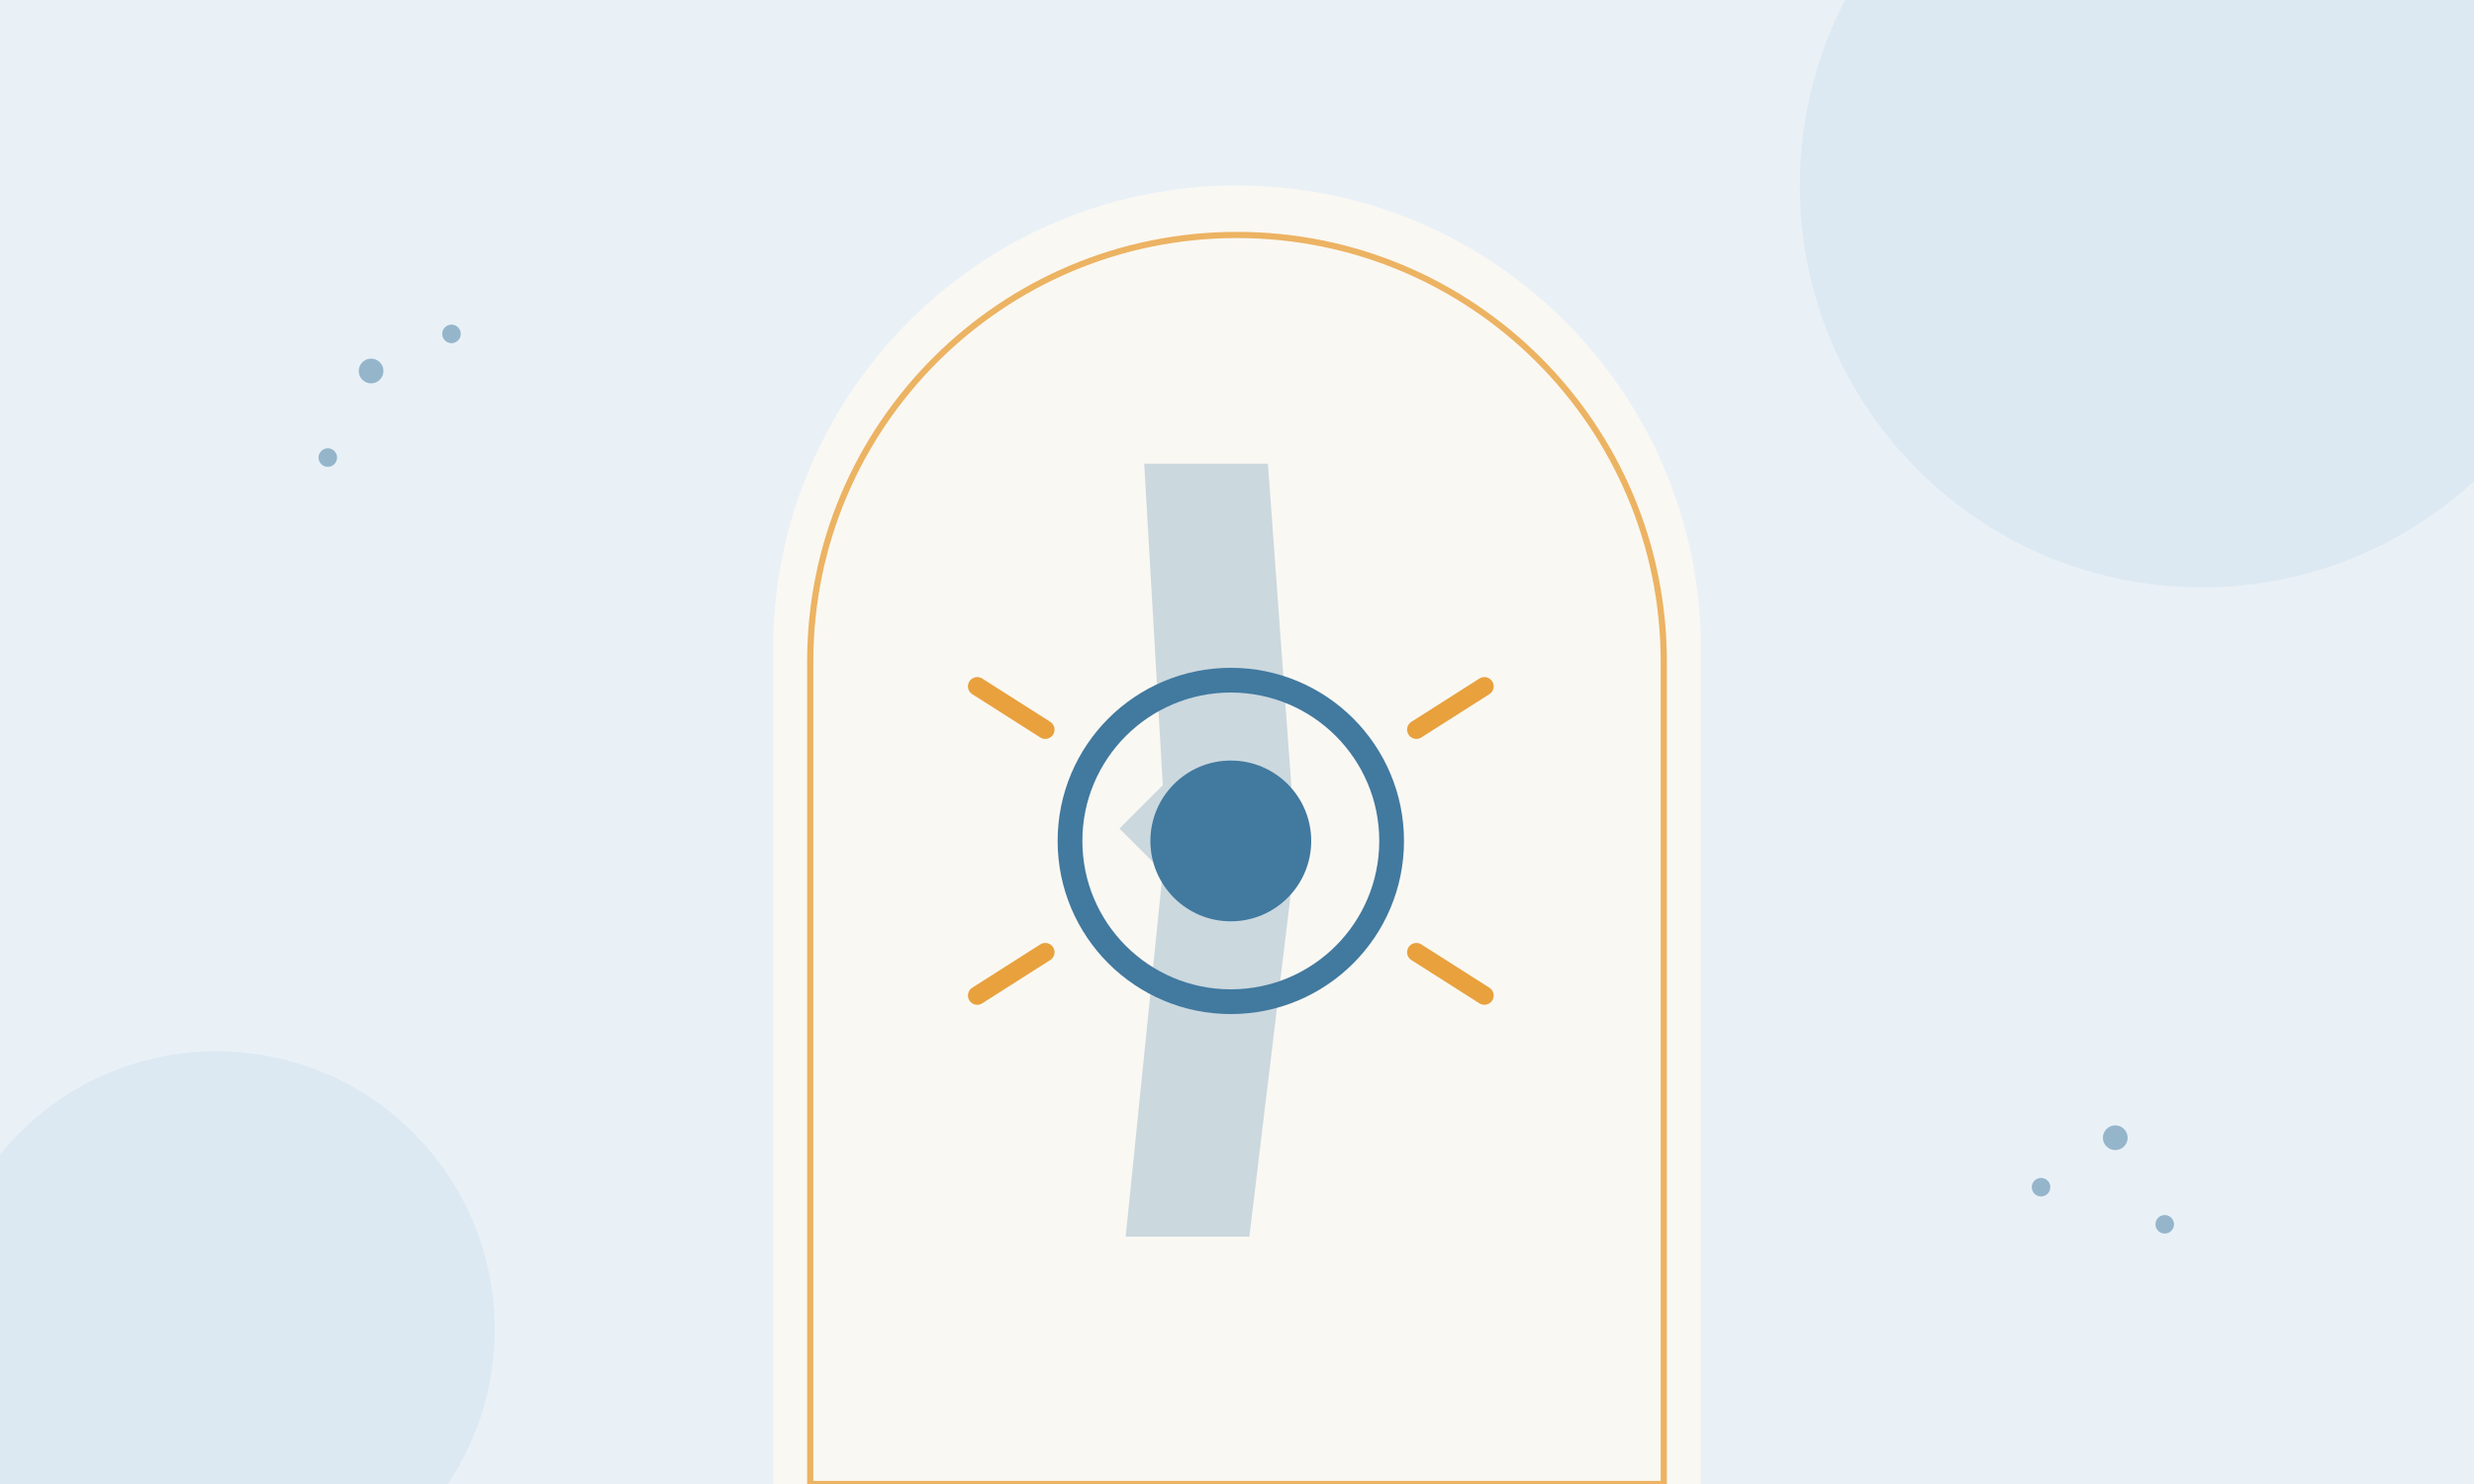
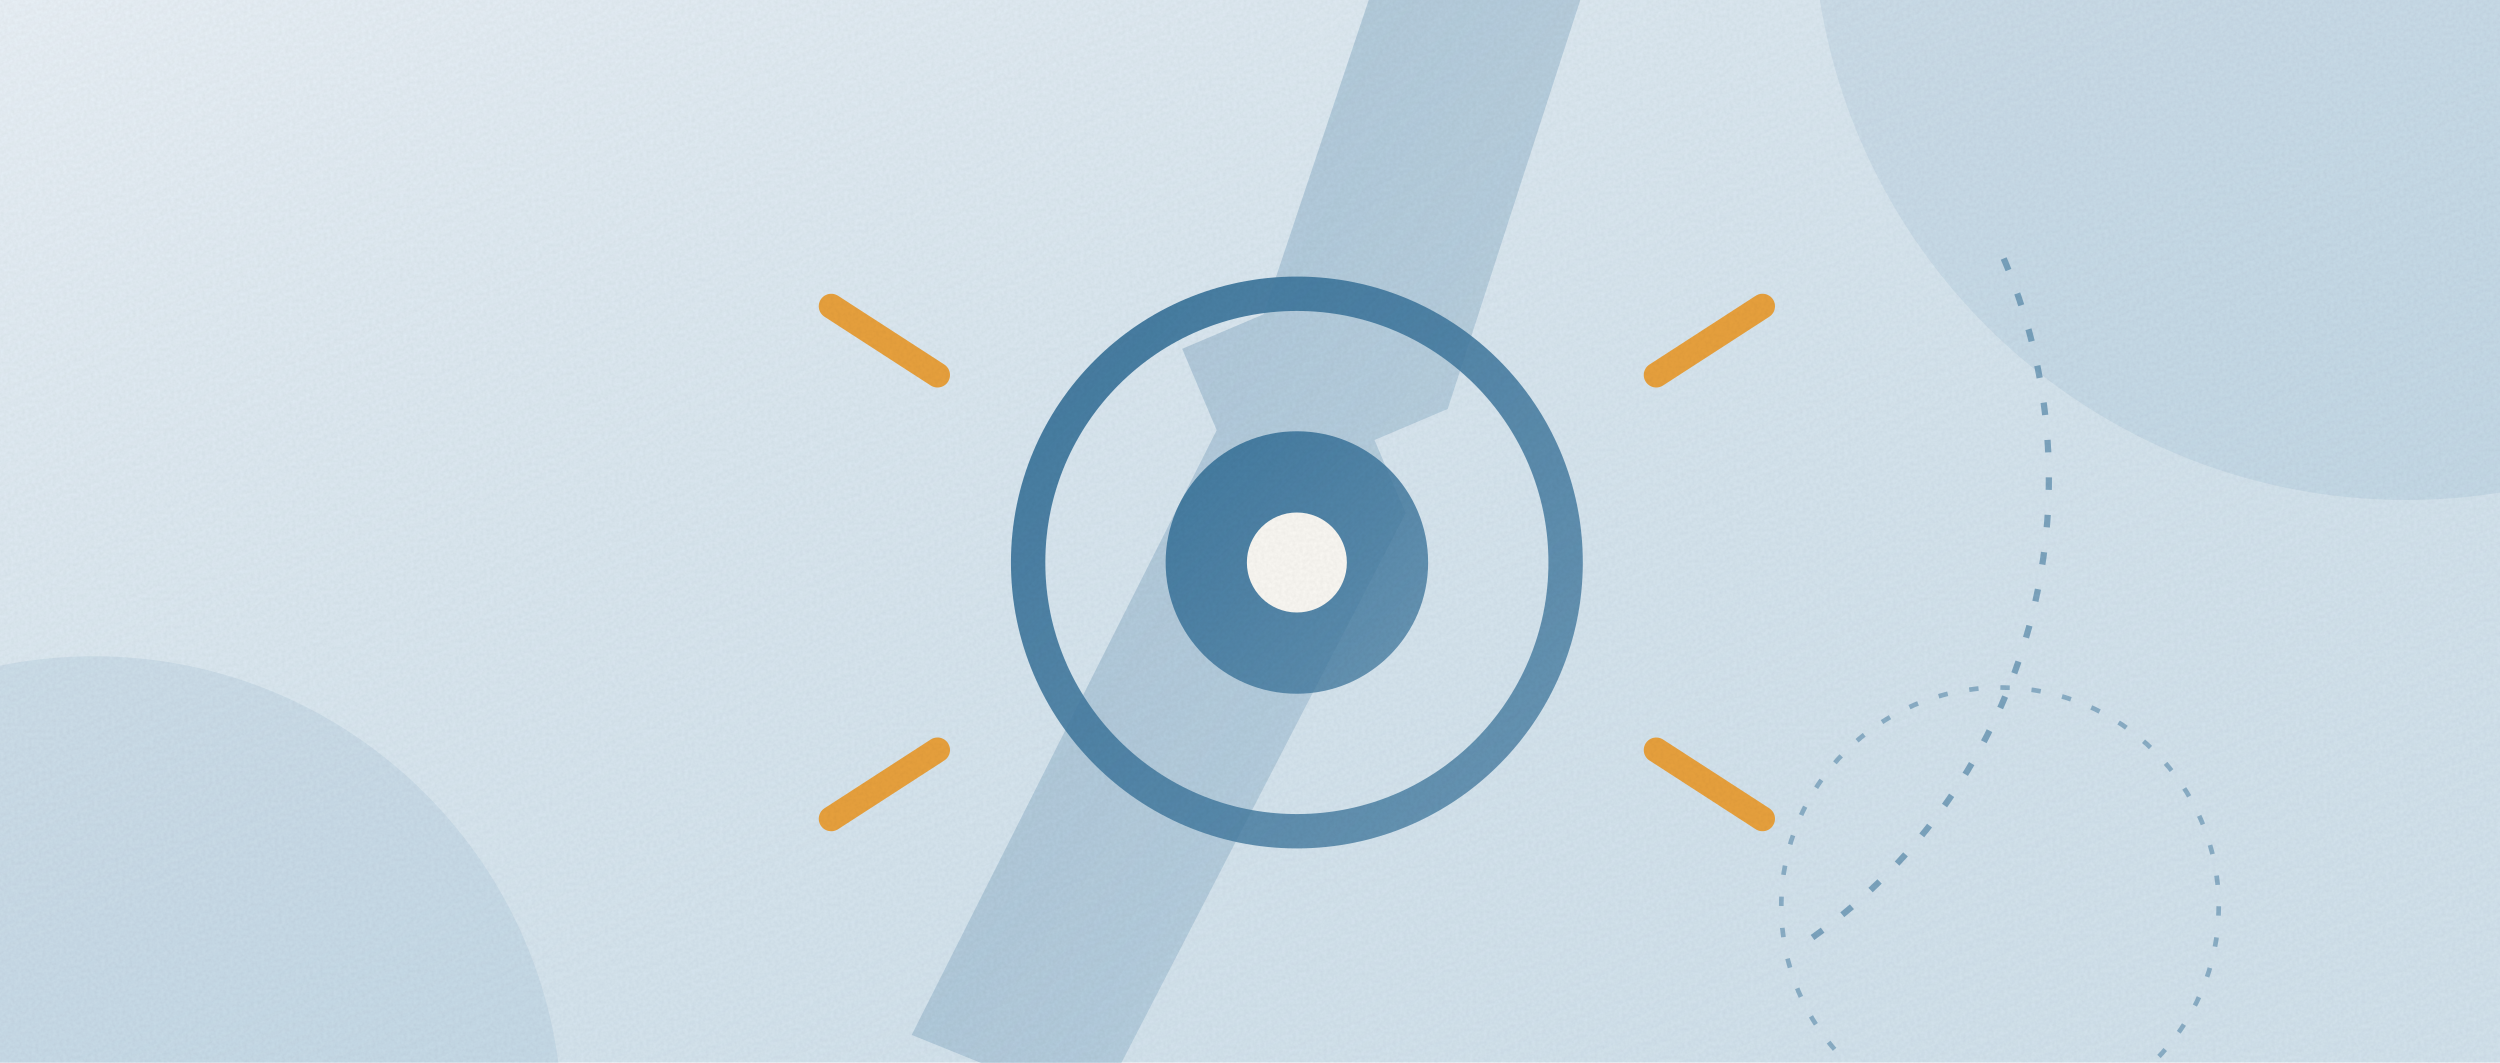
- <svg xmlns="http://www.w3.org/2000/svg" viewBox="0 0 800 480">
-   <rect width="800" height="480" fill="#E9F1F7" />
-   <circle cx="712" cy="60" r="130" fill="#41799F" opacity=".07" />
-   <circle cx="70" cy="430" r="90" fill="#41799F" opacity=".07" />
-   <path d="M250 480 L250 210 A150 150 0 0 1 550 210 L550 480 Z" fill="#FAF8F3" />
-   <path d="M262 480 L262 214 A138 138 0 0 1 538 214 L538 480 Z" fill="none" stroke="#E8A13D" stroke-width="2" opacity=".8" />
-   <g>
-     <path d="M370 150 l40 0 8 110 -12 12 12 12 -14 116 -40 0 12 -118 -14 -14 14 -14z" fill="#41799F" opacity=".25" />
-     <circle cx="398" cy="272" r="52" fill="none" stroke="#41799F" stroke-width="8" />
-     <circle cx="398" cy="272" r="26" fill="#41799F" />
-     <g stroke="#E8A13D" stroke-width="6" stroke-linecap="round">
-       <path d="M338 236 l-22 -14M338 308 l-22 14M458 236 l22 -14M458 308 l22 14" />
-     </g>
+ <svg xmlns="http://www.w3.org/2000/svg" viewBox="0 0 800 340">
+   <defs>
+     <linearGradient id="bg" x1="0" y1="0" x2="1" y2="1">
+       <stop offset="0" stop-color="#E9F1F7" />
+       <stop offset="1" stop-color="#AECBDE" stop-opacity=".55" />
+     </linearGradient>
+     <linearGradient id="mn" x1="0" y1="0" x2="1" y2="1">
+       <stop offset="0" stop-color="#41799F" />
+       <stop offset="1" stop-color="#41799F" stop-opacity=".72" />
+     </linearGradient>
+     <filter id="gr">
+       <feTurbulence type="fractalNoise" baseFrequency=".9" numOctaves="2" seed="7" stitchTiles="stitch" />
+       <feColorMatrix type="matrix" values="0 0 0 0 0  0 0 0 0 0  0 0 0 0 0  0 0 0 .05 0" />
+     </filter>
+   </defs>
+   <rect width="800" height="340" fill="url(#bg)" />
+   <circle cx="770" cy="-30" r="190" fill="#41799F" opacity=".10" />
+   <circle cx="30" cy="360" r="150" fill="#41799F" opacity=".10" />
+   <circle cx="640" cy="290" r="70" fill="none" stroke="#41799F" stroke-width="1.5" stroke-dasharray="3 7" opacity=".5" />
+   <g transform="rotate(22 400 170)">
+     <path d="M368 -60 l64 0 12 170 -18 18 18 18 -20 214 -64 0 18 -216 -20 -20 20 -20z" fill="url(#mn)" opacity=".28" />
  </g>
-   <g fill="#41799F" opacity=".5">
-     <circle cx="120" cy="120" r="4" />
-     <circle cx="146" cy="108" r="3" />
-     <circle cx="106" cy="148" r="3" />
+   <circle cx="415" cy="180" r="86" fill="none" stroke="url(#mn)" stroke-width="11" />
+   <circle cx="415" cy="180" r="42" fill="url(#mn)" />
+   <circle cx="415" cy="180" r="16" fill="#FAF8F3" />
+   <g stroke="#E8A13D" stroke-width="8" stroke-linecap="round">
+     <path d="M300 120 l-34 -22M300 240 l-34 22M530 120 l34 -22M530 240 l34 22" />
  </g>
-   <g fill="#41799F" opacity=".5">
-     <circle cx="684" cy="368" r="4" />
-     <circle cx="660" cy="384" r="3" />
-     <circle cx="700" cy="396" r="3" />
-   </g>
+   <path d="M580 300 a180 180 0 0 0 60 -220" fill="none" stroke="#41799F" stroke-width="2" stroke-dasharray="4 8" opacity=".6" />
+   <rect width="800" height="340" filter="url(#gr)" />
</svg>
